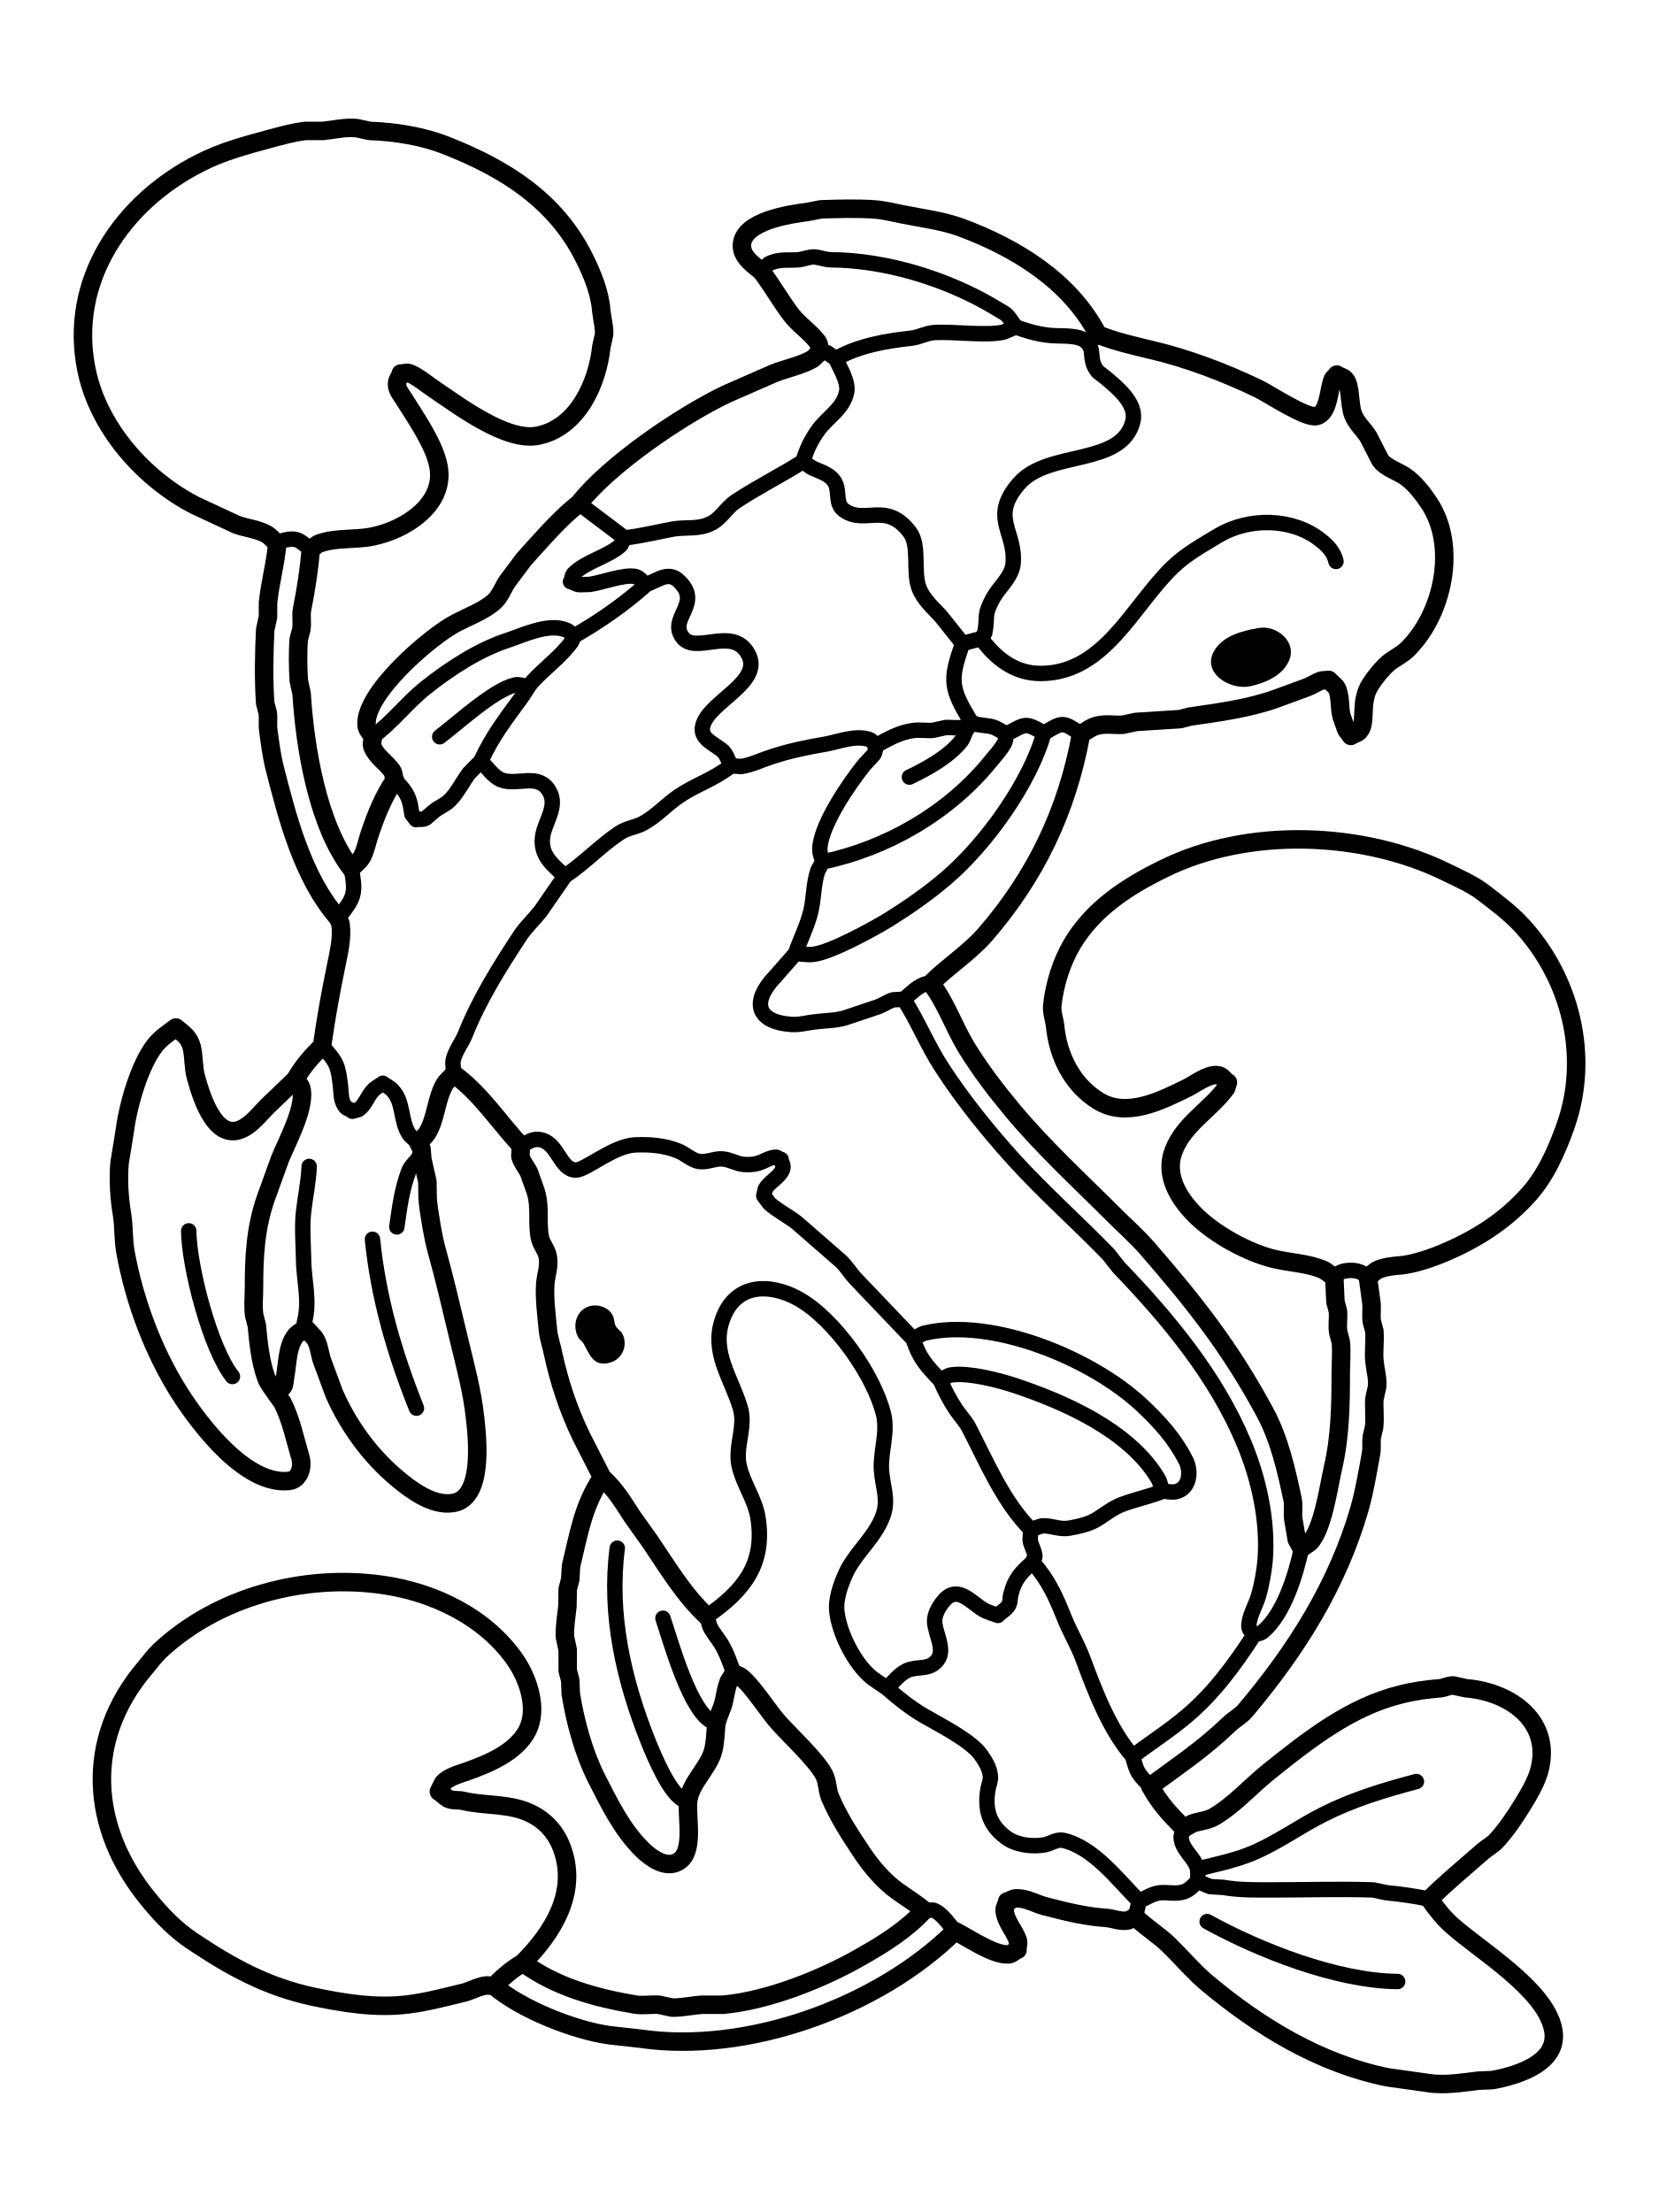
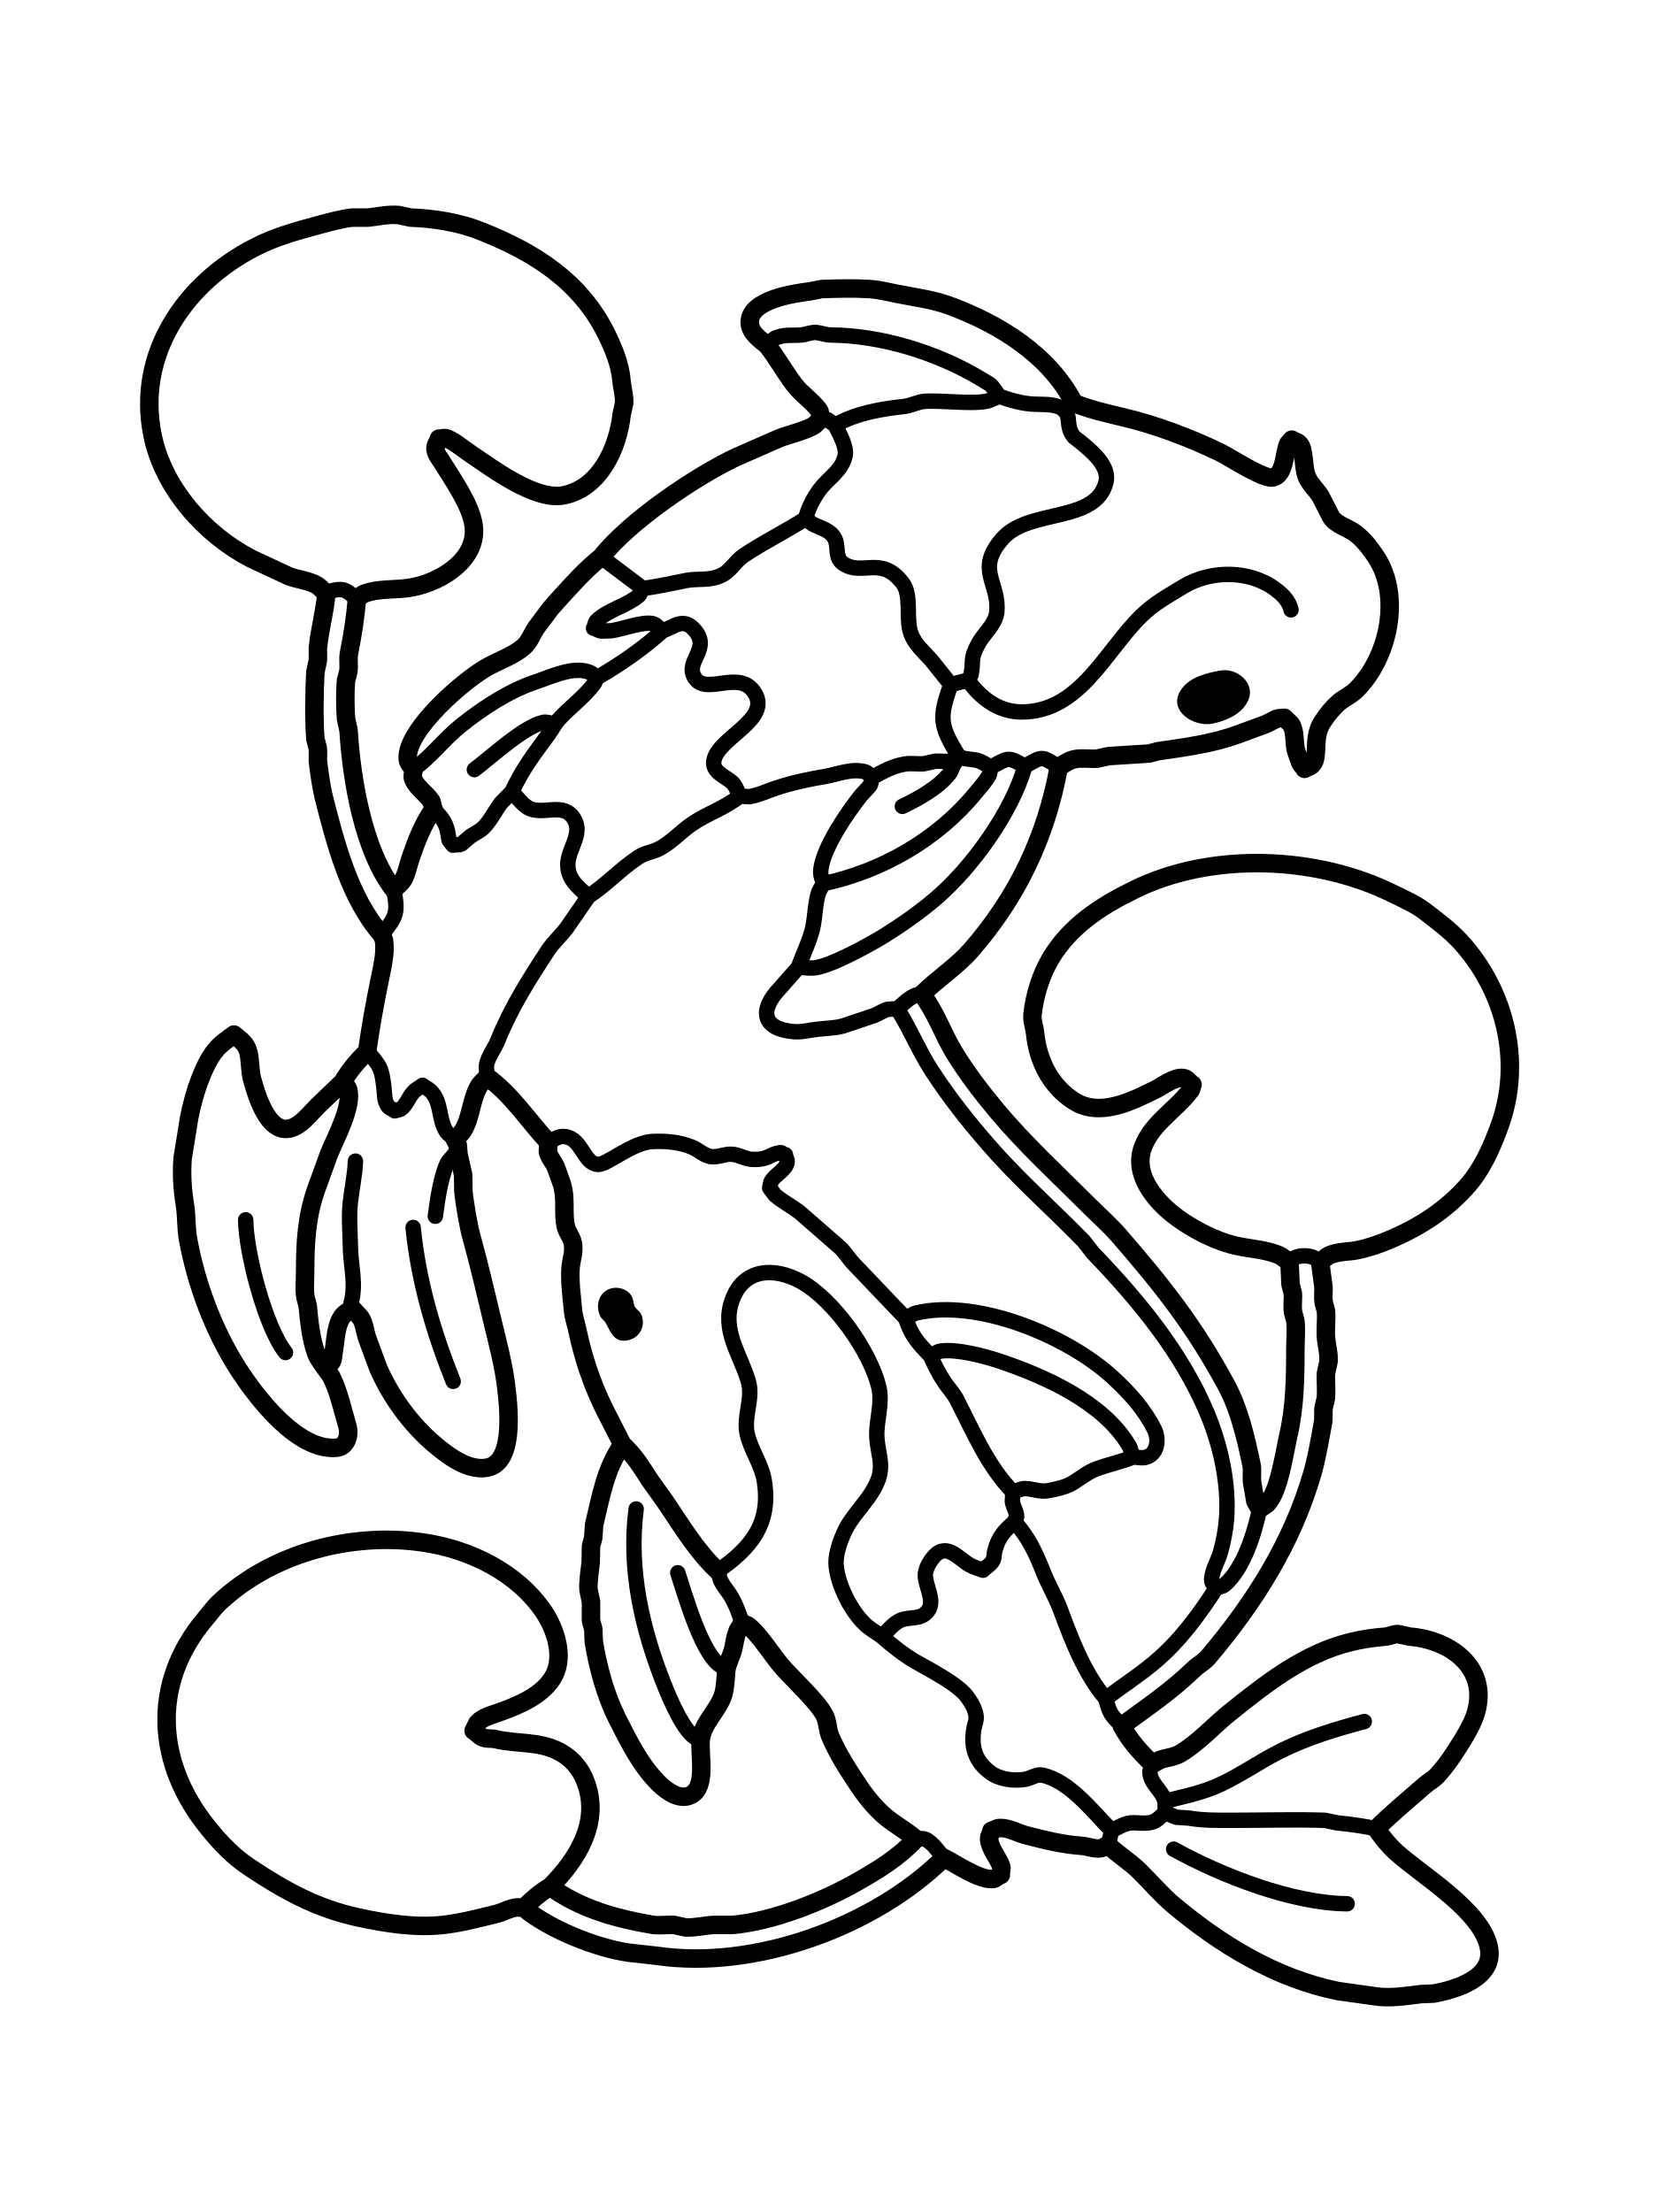
<svg xmlns="http://www.w3.org/2000/svg" version="1.1" viewBox="0 0 600 800" width="5.607in" height="7.476in" role="img" aria-label="Koi in the Pond, a picture to color">
  <rect width="600" height="800" fill="#fff" />
-   <g transform="translate(-4.376 -4.312) scale(1.013)" fill="#fff" data-bw="white" stroke="#000" stroke-width="6.602" stroke-linecap="round" stroke-linejoin="round">
-     <path fill="none" stroke-width="5.502" d="M276 101 L278.7 98.5 C282.1 96.6 285.7 97.3 289.4 97 C291.4 96.8 293.1 95.9 295.2 96 C297.2 96.2 299 97 301.1 97 C320.8 97.2 342.3 103.8 359.3 113.9 L363.3 116.3 C364.9 117.7 365.7 119.4 367 121 M367 121 C370.6 122.3 374.2 123.4 378.2 123.9 C382.3 124.5 387.2 123.6 391.2 125.5 L393 127 M367 121 L362.7 122.8 C356.7 124.3 344.6 122.5 337.7 123 C335 123.2 332.4 124.7 329.7 125 C320.4 126 310.8 127.7 302.7 132.3 M396.3 123.7 L393 127 M393 127 L393.9 129.1 C394.3 132.3 394.1 134.2 396.2 136.9 L398.9 139 C403.1 142.5 410.3 148.3 408.8 154.6 C404.9 170.8 378.8 164.9 368.3 176.7 C357.4 189 367.2 194 366 205.7 C365.4 210.4 361.1 213.8 358.9 217.7 C355.3 224.3 357.1 224.1 355.9 230.2 L354.8 232.2 L348 234 M297.3 129.7 L299.7 130.2 L302.7 132.3 M302.7 132.3 C304.1 135.5 307.3 140.5 306.6 144.2 C305.3 150.3 300.1 152.9 296.6 157.6 C293.9 161.3 292.3 164.7 291 169 M291 169 L293.9 171.1 C297 172.7 300.9 173.4 302.6 176.9 C304.1 180.1 302.4 184.3 305.9 186.6 C313.4 191.6 320.7 183.2 329.1 194.2 C332.8 199 330.2 208.2 332.4 214.1 C334 218.4 337.6 221.3 340.5 224.6 L348 234 M291 169 C283.2 174 274.8 178.1 267 183.3 C263.6 185.5 261.6 189.7 257.8 191.3 C253.6 193.3 249.2 192.4 244.8 193.1 C239 194.2 233.3 195.6 227.3 196.3 M211 184 L227.3 196.3 M227.3 196.3 C226.5 197.2 226.6 198.4 225.5 199.3 C220.7 203.2 214 204.6 209.4 208.8 C208.3 209.8 208.7 210.9 208 211.9 C209.1 212.1 209.8 212.9 211.2 213 L214.9 212.9 C219.2 212.3 227.2 209.2 231.2 210.1 C233 210.6 233.5 212.1 235 213 M103.3 198.3 L105.5 197.2 C111 195.8 111.5 197.8 115.3 200.3 M235 213 L240.3 210.6 C242.8 209.7 244.8 209.8 246.8 211.8 C255 219.7 243.3 224.7 247.7 231.4 C252.3 238.5 265.7 227.4 271.4 237.7 C277 247.7 257.7 254.6 255.3 263.1 C253.8 268.2 259.7 269.8 262.5 272.5 C264 274.1 264.3 275.9 265.3 277.7 M235 213 C227.3 219.9 218.3 226.2 209.3 231.3 M209.3 231.3 C208.3 230.7 207.7 229.7 206.5 229.2 C200.2 226.6 191.4 230.9 185.4 232.9 C175.1 236.3 164.7 243.1 156.3 249.8 C149.5 255.2 144.4 262.2 137.3 267.3 M209.3 231.3 L208.3 233.5 C204.5 238.7 198.8 242.8 194.4 247.6 C192.8 249.4 191.8 251.5 190.4 253.4 C184.7 261.2 180.1 267.1 176 276 M348 234 C343.2 247.3 343.8 250.1 351 262 M351 262 L353 262.9 C359.7 263.9 357.7 263 363.7 266.3 M351 262 C349.9 262.4 349.5 263.6 348.1 263.9 C346.1 264.3 344 263.9 342 264 L337.4 265 C335 265.2 332.5 264.7 330.1 265.1 C325.3 265.8 321.4 268.1 317.3 270.3 M363.7 266.3 C370.6 262.8 370 261.9 377 266 M363.7 266.3 C363.3 267.4 363.5 268.5 362.9 269.6 C361.5 272.1 359.6 274.1 357.8 276.3 C343 294.5 320.9 307.2 298 312 M377 266 C384 261.9 383.5 261.9 390.3 266.3 M377 266 C372 283.9 356.2 305.8 342.1 317.8 C335.8 323.2 328.9 328 321.9 332.4 C316.2 335.9 300.8 344.4 294.5 345 C292.4 345.2 290.4 344.8 288.3 344.7 M317.3 270.3 C316.2 269.9 315.8 268.6 314.5 268.2 C309.6 266.7 303.9 269 299.2 269.9 C292.7 271 286.3 272.3 279.9 274.4 C276.4 275.5 272.6 277.4 269 277.9 L265.3 277.7 M317.3 270.3 C316.7 271.4 317 272.6 316.2 273.7 L312.8 277.4 C307.3 284.3 298.3 297.5 297.1 306.1 C296.7 309.2 297.7 309.8 298 312 M176 276 C178 278 180.6 281.7 183.3 282.7 C189.1 284.9 196.5 280 200.4 286.7 C203.7 292.2 198.6 297.8 198 303.3 C197.3 309.7 201.6 313.1 206 317 M176 276 L171.7 280.4 C169.4 283.5 167.6 287.3 164.9 290 C163.2 291.7 160.8 292.5 159.1 294 L156.3 296.4 C155.1 297.1 154 296.5 152.9 296.9 L151.4 295 L150.8 291.5 C149.9 287.4 148 285.6 145.3 282.7 M265.3 277.7 C258.7 282.8 252.6 284.4 246.4 288.7 C241.9 291.8 238 296.3 233.1 298.6 C230.6 299.7 228 300 225.6 301.6 C218.6 306.2 213 312.4 206 317 M298 312 L296.3 315.1 C294.8 319.6 294.9 324.5 293.9 329.2 C292.7 334.5 290.1 339.5 288.3 344.7 M129.7 314.3 C131.5 323.4 130.8 324.9 125 332 M206 317 L197.3 329.6 C195.1 332.4 192.3 335 190.3 337.9 C182.8 349.3 175.6 360.7 170.5 373.4 C169.3 376.5 166.8 379.5 166.1 382.8 C165.8 384.5 166.4 386 166.3 387.7 M288.3 344.7 L281.1 352.9 C272.7 361.6 274.1 369.1 286.8 370 C289.9 370.2 292.3 369.4 295.2 369.1 C298.8 368.6 302.4 368.7 305.9 367.7 L318.1 363.6 C319.8 362.9 321.5 361.7 323.3 361.2 L327 361 M336.7 355.3 L334.5 355.6 C331.5 356.7 329.4 359.1 327 361 M327 361 C332 368.8 335.5 377.6 340.6 385.4 C348.2 397.1 357.1 408.1 366.4 418.4 C377.1 430.1 389 440.7 400 452 L403.7 456.7 C421.4 475.1 438.5 495.7 448.4 519.4 C453.8 532.3 457.1 547.3 456 561.3 C455.7 565 454.7 570.5 453.6 574.1 C452.7 577.3 450 581.7 450.2 585.1 C450.3 586.5 451.7 586.9 452 588 M119.3 377.7 C124.5 383.4 125 384.4 125.9 392.2 C126.2 394.7 125.9 396.8 127.4 399.1 C128.2 400.3 129.4 400.2 130.1 401 L132.3 400.4 C134.5 399 135.5 395.8 137.2 393.9 C138.3 392.5 139.7 392 141 391 C142.2 392 143.6 392.4 144.7 393.8 C148.4 398 147.3 404.3 150.2 408.9 C151.1 410.4 152.6 411.1 153.7 412.3 M190.3 413.3 C192.7 412.3 194.1 410.7 196.9 411.1 C203.6 412 204.1 421.9 209.9 422 C213.5 422 223.3 413.3 231.2 413 C236.4 412.8 241.6 413.2 246.5 415.2 C249 416.2 251 418.3 253.7 418.9 C256.6 419.4 259.2 417.9 262 418 C264.8 418.1 267.2 419.8 269.9 420 C276.6 420.4 277.1 417.8 281.2 417.4 C281.9 417.3 282.5 418.2 283.2 418.2 C283.1 419.2 284.2 420.1 283.8 421.5 C282.8 424.6 278.9 426.1 277.5 428.9 L277 431.2 L279.1 434 C282.1 436.6 285.7 438.4 288.8 440.8 L304.4 454.4 C306.5 456.3 307.9 458.8 309.8 460.8 L330.3 482.3 M480.7 460.3 L482.5 458.7 C484.5 457.5 488.8 457.5 490.7 458.8 L492.7 460.3 M330.3 482.3 C331.8 481.7 332.9 480.6 334.5 480.2 C358.5 474.5 393.8 489.2 411.5 505.5 C418.2 511.7 423.9 518 427.9 526.1 C429.6 529.8 429 535.7 424.2 536.8 C422.5 537.2 421 536.6 419.3 536.7 M330.3 482.3 C332.6 489.2 335 491.8 340 497 M340 497 C341.5 496.4 342.5 495.3 344.2 495.1 C350.3 494.3 360.4 496.9 366.3 498.8 C384.4 504.8 407.6 515 417.8 532.2 C418.7 533.7 418.7 535.2 419.3 536.7 M340 497 C341.6 500.6 343.3 504 345.5 507.3 C347 509.6 349.1 511.7 350.3 514.1 C356.7 526.5 362.5 540.4 372.3 550.3 M419.3 536.7 C414.7 538.6 409.9 539.5 405.1 541.3 C401.8 542.5 399.1 544.7 396.1 546.6 C393.3 548.4 389.5 549.2 386.3 549.8 C382.9 550.5 380.1 549 376.9 549 C375.2 549.1 373.9 550 372.3 550.3 M372.3 550.3 L372.1 554.1 C372.4 556.1 373.7 557.9 373.8 559.9 C373.8 560.6 373 561.2 373 562 M469 557 C467 566.3 462.8 580.3 455.3 586.7 C454.1 587.7 453 587.4 452 588 M373 562 C378.8 568.6 381.3 574.4 384.5 582.4 C386.4 587 389 591.4 390.8 596.1 C395.3 608.2 400.3 621.5 408.7 631.3 M373 562 C369 565.5 366.6 568 365.3 573.2 C364.8 574.7 365.2 576.3 364.2 577.7 C363.2 579.1 361.7 579.8 360.6 581 C358.8 580.3 357 579.9 355.3 578.9 C350.5 576 345.8 569.5 340.6 576.6 C339.3 578.3 338 580.8 338 583 C338 587.1 341.9 593 339.1 596.8 C336.2 600.7 332.2 599 328.3 600.6 C325.4 601.9 323.2 604.8 321 607 M256.7 581.3 C269.9 572.2 277.6 562.6 274.9 545.9 C273.8 539.4 269.6 533.9 268.2 527.5 C266.7 520.6 270.7 513.6 268.6 506.8 C265.4 496.2 258.2 487 262.2 475.5 C266.6 462.5 278.9 462.2 289.3 467.9 C302.1 475 316.4 495.2 319.8 509.3 C321.3 515.8 318.7 522.4 319 528.8 C319.3 534.6 321.6 539.2 319.7 545 C317.1 552.6 310.6 557.8 306.9 564.7 C305 568.5 303 573.8 303 578.1 C303.2 585.8 308.7 596.9 314.3 602.1 C316.2 604 318.9 605.4 321 607 M256.7 581.3 L257.7 584.8 C258.7 587 260.3 588.8 261.6 590.8 C263.7 594.2 265 598 266.3 601.7 M452 588 C445.2 598.5 437.6 608.9 427.9 617 C421.8 622.2 415 626.5 408.7 631.3 M321 607 C325.2 610.7 329.5 614.1 334.3 616.9 C339.7 620 351.3 625.9 354.6 630.9 C356.1 633 357.6 635.5 357.9 638.2 C358.1 639.9 357.4 641.2 357.1 642.8 C355.8 650 357.3 655.7 363.5 660.3 C367.1 663 372.9 663.7 377.3 662.9 C379.4 662.5 381.7 660.8 383.9 661.3 C394.7 663.7 403.5 675.5 411 683 M408.7 631.3 C410.3 637.3 410.6 637.5 415 642 M427 657 C426.9 658.1 426 658.9 426 660.2 C426.2 664.6 430.6 667.2 431.8 671.2 C432.2 672.8 431.8 674.4 432 676 M432 676 L436.3 677.8 L441.1 678.1 C446.9 679.1 452.5 679 458.3 679 C470.4 679 482.6 678.6 494.6 679 L499.3 680 C504.5 680.5 509.5 681.2 514.7 682.3 M432 676 C430.3 677.3 429.3 678.8 427.2 679.6 C424.5 680.6 421.4 679.8 418.6 680 C415.7 680.3 413.5 681.9 411 683 M411 683 L409.7 688.7 M334.3 686.3 C335.5 686.7 336.7 685.8 338 686.4 C340.9 687.7 343.2 691.4 345.3 693.7" />
-     <path fill="none" stroke-width="5.502" d="M355.9 233.9 C361 240.3 367.5 244.7 375.8 244.7 C398.6 244.7 408.6 220.7 422.7 207 C427.7 202.1 433.3 199.1 439.2 195.5 C450.2 188.9 465.8 189.1 475.8 197.1 C478.4 199.1 480.6 201.5 481.3 204.7 M192 249.3 C190.8 249 189.5 248.5 188.2 248.8 C180.5 250.6 167.8 262.4 161.3 267.3 M349.6 264.6 C348.6 265.9 348.4 267.6 347.5 268.8 C343.1 274.4 335.3 278.7 329 281.7 M154.4 415.6 C153.9 418.9 151.4 419.4 150.2 422.5 C147.8 428.9 146.9 435.7 146 442.3 M113 476.3 C115.1 468.6 112.7 461.3 112.7 453.5 C112.6 448.1 112.1 442.3 112.7 436.9 C113.3 431.5 114.5 426.1 114.7 420.7 M259.2 619.1 C251 616.7 243.7 590 241 582 M248.9 647.1 C243.7 645.5 237.8 631.1 235.7 625.9 C227 604.1 221.6 580.6 224.7 557 M432.4 671.4 C438.6 669.8 444.7 668.6 450.7 666.2 C459.9 662.5 468.1 656.4 476.9 652 C487.4 646.7 498.7 643.3 510 640.3 M71.7 443.7 C71.8 456.5 79.4 485.8 87.3 495.7 M137.3 446.7 C139.4 467.7 145.2 487.5 153 507 M435.3 690.3 C454.1 700.7 481.7 711.5 503.3 711.7" />
+   <g transform="translate(22.679 31.626) scale(0.923)" fill="#fff" data-bw="white" stroke="#000" stroke-width="7.246" stroke-linecap="round" stroke-linejoin="round">
+     <path fill="none" stroke-width="6.038" d="M276 101 L278.7 98.5 C282.1 96.6 285.7 97.3 289.4 97 C291.4 96.8 293.1 95.9 295.2 96 C297.2 96.2 299 97 301.1 97 C320.8 97.2 342.3 103.8 359.3 113.9 L363.3 116.3 C364.9 117.7 365.7 119.4 367 121 M367 121 C370.6 122.3 374.2 123.4 378.2 123.9 C382.3 124.5 387.2 123.6 391.2 125.5 L393 127 M367 121 L362.7 122.8 C356.7 124.3 344.6 122.5 337.7 123 C335 123.2 332.4 124.7 329.7 125 C320.4 126 310.8 127.7 302.7 132.3 M396.3 123.7 L393 127 M393 127 L393.9 129.1 C394.3 132.3 394.1 134.2 396.2 136.9 L398.9 139 C403.1 142.5 410.3 148.3 408.8 154.6 C404.9 170.8 378.8 164.9 368.3 176.7 C357.4 189 367.2 194 366 205.7 C365.4 210.4 361.1 213.8 358.9 217.7 C355.3 224.3 357.1 224.1 355.9 230.2 L354.8 232.2 L348 234 M297.3 129.7 L299.7 130.2 L302.7 132.3 M302.7 132.3 C304.1 135.5 307.3 140.5 306.6 144.2 C305.3 150.3 300.1 152.9 296.6 157.6 C293.9 161.3 292.3 164.7 291 169 M291 169 L293.9 171.1 C297 172.7 300.9 173.4 302.6 176.9 C304.1 180.1 302.4 184.3 305.9 186.6 C313.4 191.6 320.7 183.2 329.1 194.2 C332.8 199 330.2 208.2 332.4 214.1 C334 218.4 337.6 221.3 340.5 224.6 L348 234 M291 169 C283.2 174 274.8 178.1 267 183.3 C263.6 185.5 261.6 189.7 257.8 191.3 C253.6 193.3 249.2 192.4 244.8 193.1 C239 194.2 233.3 195.6 227.3 196.3 M211 184 L227.3 196.3 M227.3 196.3 C226.5 197.2 226.6 198.4 225.5 199.3 C220.7 203.2 214 204.6 209.4 208.8 C208.3 209.8 208.7 210.9 208 211.9 C209.1 212.1 209.8 212.9 211.2 213 L214.9 212.9 C219.2 212.3 227.2 209.2 231.2 210.1 C233 210.6 233.5 212.1 235 213 M103.3 198.3 L105.5 197.2 C111 195.8 111.5 197.8 115.3 200.3 M235 213 L240.3 210.6 C242.8 209.7 244.8 209.8 246.8 211.8 C255 219.7 243.3 224.7 247.7 231.4 C252.3 238.5 265.7 227.4 271.4 237.7 C277 247.7 257.7 254.6 255.3 263.1 C253.8 268.2 259.7 269.8 262.5 272.5 C264 274.1 264.3 275.9 265.3 277.7 M235 213 C227.3 219.9 218.3 226.2 209.3 231.3 M209.3 231.3 C208.3 230.7 207.7 229.7 206.5 229.2 C200.2 226.6 191.4 230.9 185.4 232.9 C175.1 236.3 164.7 243.1 156.3 249.8 C149.5 255.2 144.4 262.2 137.3 267.3 M209.3 231.3 L208.3 233.5 C204.5 238.7 198.8 242.8 194.4 247.6 C192.8 249.4 191.8 251.5 190.4 253.4 C184.7 261.2 180.1 267.1 176 276 M348 234 C343.2 247.3 343.8 250.1 351 262 M351 262 L353 262.9 C359.7 263.9 357.7 263 363.7 266.3 M351 262 C349.9 262.4 349.5 263.6 348.1 263.9 C346.1 264.3 344 263.9 342 264 L337.4 265 C335 265.2 332.5 264.7 330.1 265.1 C325.3 265.8 321.4 268.1 317.3 270.3 M363.7 266.3 C370.6 262.8 370 261.9 377 266 M363.7 266.3 C363.3 267.4 363.5 268.5 362.9 269.6 C361.5 272.1 359.6 274.1 357.8 276.3 C343 294.5 320.9 307.2 298 312 M377 266 C384 261.9 383.5 261.9 390.3 266.3 M377 266 C372 283.9 356.2 305.8 342.1 317.8 C335.8 323.2 328.9 328 321.9 332.4 C316.2 335.9 300.8 344.4 294.5 345 C292.4 345.2 290.4 344.8 288.3 344.7 M317.3 270.3 C316.2 269.9 315.8 268.6 314.5 268.2 C309.6 266.7 303.9 269 299.2 269.9 C292.7 271 286.3 272.3 279.9 274.4 C276.4 275.5 272.6 277.4 269 277.9 L265.3 277.7 M317.3 270.3 C316.7 271.4 317 272.6 316.2 273.7 L312.8 277.4 C307.3 284.3 298.3 297.5 297.1 306.1 C296.7 309.2 297.7 309.8 298 312 M176 276 C178 278 180.6 281.7 183.3 282.7 C189.1 284.9 196.5 280 200.4 286.7 C203.7 292.2 198.6 297.8 198 303.3 C197.3 309.7 201.6 313.1 206 317 M176 276 L171.7 280.4 C169.4 283.5 167.6 287.3 164.9 290 C163.2 291.7 160.8 292.5 159.1 294 L156.3 296.4 C155.1 297.1 154 296.5 152.9 296.9 L151.4 295 L150.8 291.5 C149.9 287.4 148 285.6 145.3 282.7 M265.3 277.7 C258.7 282.8 252.6 284.4 246.4 288.7 C241.9 291.8 238 296.3 233.1 298.6 C230.6 299.7 228 300 225.6 301.6 C218.6 306.2 213 312.4 206 317 M298 312 L296.3 315.1 C294.8 319.6 294.9 324.5 293.9 329.2 C292.7 334.5 290.1 339.5 288.3 344.7 M129.7 314.3 C131.5 323.4 130.8 324.9 125 332 M206 317 L197.3 329.6 C195.1 332.4 192.3 335 190.3 337.9 C182.8 349.3 175.6 360.7 170.5 373.4 C169.3 376.5 166.8 379.5 166.1 382.8 C165.8 384.5 166.4 386 166.3 387.7 M288.3 344.7 L281.1 352.9 C272.7 361.6 274.1 369.1 286.8 370 C289.9 370.2 292.3 369.4 295.2 369.1 C298.8 368.6 302.4 368.7 305.9 367.7 L318.1 363.6 C319.8 362.9 321.5 361.7 323.3 361.2 L327 361 M336.7 355.3 L334.5 355.6 C331.5 356.7 329.4 359.1 327 361 M327 361 C332 368.8 335.5 377.6 340.6 385.4 C348.2 397.1 357.1 408.1 366.4 418.4 C377.1 430.1 389 440.7 400 452 L403.7 456.7 C421.4 475.1 438.5 495.7 448.4 519.4 C453.8 532.3 457.1 547.3 456 561.3 C455.7 565 454.7 570.5 453.6 574.1 C452.7 577.3 450 581.7 450.2 585.1 C450.3 586.5 451.7 586.9 452 588 M119.3 377.7 C124.5 383.4 125 384.4 125.9 392.2 C126.2 394.7 125.9 396.8 127.4 399.1 C128.2 400.3 129.4 400.2 130.1 401 L132.3 400.4 C134.5 399 135.5 395.8 137.2 393.9 C138.3 392.5 139.7 392 141 391 C142.2 392 143.6 392.4 144.7 393.8 C148.4 398 147.3 404.3 150.2 408.9 C151.1 410.4 152.6 411.1 153.7 412.3 M190.3 413.3 C192.7 412.3 194.1 410.7 196.9 411.1 C203.6 412 204.1 421.9 209.9 422 C213.5 422 223.3 413.3 231.2 413 C236.4 412.8 241.6 413.2 246.5 415.2 C249 416.2 251 418.3 253.7 418.9 C256.6 419.4 259.2 417.9 262 418 C264.8 418.1 267.2 419.8 269.9 420 C276.6 420.4 277.1 417.8 281.2 417.4 C281.9 417.3 282.5 418.2 283.2 418.2 C283.1 419.2 284.2 420.1 283.8 421.5 C282.8 424.6 278.9 426.1 277.5 428.9 L277 431.2 L279.1 434 C282.1 436.6 285.7 438.4 288.8 440.8 L304.4 454.4 C306.5 456.3 307.9 458.8 309.8 460.8 L330.3 482.3 M480.7 460.3 L482.5 458.7 C484.5 457.5 488.8 457.5 490.7 458.8 L492.7 460.3 M330.3 482.3 C331.8 481.7 332.9 480.6 334.5 480.2 C358.5 474.5 393.8 489.2 411.5 505.5 C418.2 511.7 423.9 518 427.9 526.1 C429.6 529.8 429 535.7 424.2 536.8 C422.5 537.2 421 536.6 419.3 536.7 M330.3 482.3 C332.6 489.2 335 491.8 340 497 M340 497 C341.5 496.4 342.5 495.3 344.2 495.1 C350.3 494.3 360.4 496.9 366.3 498.8 C384.4 504.8 407.6 515 417.8 532.2 C418.7 533.7 418.7 535.2 419.3 536.7 M340 497 C341.6 500.6 343.3 504 345.5 507.3 C347 509.6 349.1 511.7 350.3 514.1 C356.7 526.5 362.5 540.4 372.3 550.3 M419.3 536.7 C414.7 538.6 409.9 539.5 405.1 541.3 C401.8 542.5 399.1 544.7 396.1 546.6 C393.3 548.4 389.5 549.2 386.3 549.8 C382.9 550.5 380.1 549 376.9 549 C375.2 549.1 373.9 550 372.3 550.3 M372.3 550.3 L372.1 554.1 C372.4 556.1 373.7 557.9 373.8 559.9 C373.8 560.6 373 561.2 373 562 M469 557 C467 566.3 462.8 580.3 455.3 586.7 C454.1 587.7 453 587.4 452 588 M373 562 C378.8 568.6 381.3 574.4 384.5 582.4 C386.4 587 389 591.4 390.8 596.1 C395.3 608.2 400.3 621.5 408.7 631.3 M373 562 C369 565.5 366.6 568 365.3 573.2 C364.8 574.7 365.2 576.3 364.2 577.7 C363.2 579.1 361.7 579.8 360.6 581 C358.8 580.3 357 579.9 355.3 578.9 C350.5 576 345.8 569.5 340.6 576.6 C339.3 578.3 338 580.8 338 583 C338 587.1 341.9 593 339.1 596.8 C336.2 600.7 332.2 599 328.3 600.6 C325.4 601.9 323.2 604.8 321 607 M256.7 581.3 C269.9 572.2 277.6 562.6 274.9 545.9 C273.8 539.4 269.6 533.9 268.2 527.5 C266.7 520.6 270.7 513.6 268.6 506.8 C265.4 496.2 258.2 487 262.2 475.5 C266.6 462.5 278.9 462.2 289.3 467.9 C302.1 475 316.4 495.2 319.8 509.3 C321.3 515.8 318.7 522.4 319 528.8 C319.3 534.6 321.6 539.2 319.7 545 C317.1 552.6 310.6 557.8 306.9 564.7 C305 568.5 303 573.8 303 578.1 C303.2 585.8 308.7 596.9 314.3 602.1 C316.2 604 318.9 605.4 321 607 M256.7 581.3 L257.7 584.8 C258.7 587 260.3 588.8 261.6 590.8 C263.7 594.2 265 598 266.3 601.7 M452 588 C445.2 598.5 437.6 608.9 427.9 617 C421.8 622.2 415 626.5 408.7 631.3 M321 607 C325.2 610.7 329.5 614.1 334.3 616.9 C339.7 620 351.3 625.9 354.6 630.9 C356.1 633 357.6 635.5 357.9 638.2 C358.1 639.9 357.4 641.2 357.1 642.8 C355.8 650 357.3 655.7 363.5 660.3 C367.1 663 372.9 663.7 377.3 662.9 C379.4 662.5 381.7 660.8 383.9 661.3 C394.7 663.7 403.5 675.5 411 683 M408.7 631.3 C410.3 637.3 410.6 637.5 415 642 M427 657 C426.9 658.1 426 658.9 426 660.2 C426.2 664.6 430.6 667.2 431.8 671.2 C432.2 672.8 431.8 674.4 432 676 M432 676 L436.3 677.8 L441.1 678.1 C446.9 679.1 452.5 679 458.3 679 C470.4 679 482.6 678.6 494.6 679 L499.3 680 C504.5 680.5 509.5 681.2 514.7 682.3 M432 676 C430.3 677.3 429.3 678.8 427.2 679.6 C424.5 680.6 421.4 679.8 418.6 680 C415.7 680.3 413.5 681.9 411 683 M411 683 L409.7 688.7 M334.3 686.3 C335.5 686.7 336.7 685.8 338 686.4 C340.9 687.7 343.2 691.4 345.3 693.7" />
+     <path fill="none" stroke-width="6.038" d="M355.9 233.9 C361 240.3 367.5 244.7 375.8 244.7 C398.6 244.7 408.6 220.7 422.7 207 C427.7 202.1 433.3 199.1 439.2 195.5 C450.2 188.9 465.8 189.1 475.8 197.1 C478.4 199.1 480.6 201.5 481.3 204.7 M192 249.3 C190.8 249 189.5 248.5 188.2 248.8 C180.5 250.6 167.8 262.4 161.3 267.3 M349.6 264.6 C348.6 265.9 348.4 267.6 347.5 268.8 C343.1 274.4 335.3 278.7 329 281.7 M154.4 415.6 C153.9 418.9 151.4 419.4 150.2 422.5 C147.8 428.9 146.9 435.7 146 442.3 M113 476.3 C115.1 468.6 112.7 461.3 112.7 453.5 C112.6 448.1 112.1 442.3 112.7 436.9 C113.3 431.5 114.5 426.1 114.7 420.7 M259.2 619.1 C251 616.7 243.7 590 241 582 M248.9 647.1 C243.7 645.5 237.8 631.1 235.7 625.9 C227 604.1 221.6 580.6 224.7 557 M432.4 671.4 C438.6 669.8 444.7 668.6 450.7 666.2 C459.9 662.5 468.1 656.4 476.9 652 C487.4 646.7 498.7 643.3 510 640.3 M71.7 443.7 C71.8 456.5 79.4 485.8 87.3 495.7 M137.3 446.7 C139.4 467.7 145.2 487.5 153 507 M435.3 690.3 C454.1 700.7 481.7 711.5 503.3 711.7" />
    <path fill="none" d="M276 101 C279.9 106 282.9 111.5 286.7 116.5 C289.4 120.1 293.5 122.7 296.2 126.3 C297 127.4 296.7 128.6 297.3 129.7 M276 101 C273.3 98.8 269.2 96.1 269.2 92 C269.2 83.1 286.6 80.7 292.8 79.9 L297.4 79 C303.6 78.8 310 78.6 316.1 79 C319.6 79.2 323.2 80.1 326.6 80.8 C333.5 82.2 340.5 83 347.2 85.4 C367 92.7 386.4 104.6 396.3 123.7 M396.3 123.7 C402.5 126.2 408.8 127.6 415.4 129.2 C428.3 132.2 441.6 137.3 453.5 143 C457.6 145 470.6 153.7 474.3 152.8 C478.9 151.7 478.6 143.1 480.2 139.6 L481.6 138 C482.4 138.7 483.7 138.7 484.6 139.7 C486.6 141.8 486 148.6 487.4 152.3 C488.7 155.5 491 157.3 492.8 160.1 L497 168.3 C498.8 171.3 503.8 172.6 506.5 174.7 C509.7 177.1 512.3 180.5 514.5 183.8 C524.8 199.1 519.6 223.5 506.8 236.1 C504.9 238 502.2 239.2 500.1 240.9 C497.6 243.1 495.6 245.6 493.8 248.3 C489.4 254.7 492.5 262.2 489.6 265.3 C488.7 266.3 487.4 266.3 486.6 267 C486.1 266 485.3 265.6 484.8 264.3 L483.3 260 C482.4 256.8 483.1 252.4 481.3 249.5 L478.7 247 L476.3 247.2 C474.5 247.7 472.9 248.9 471.1 249.6 L460.2 253.6 C450.3 257.2 439.4 258.6 429.1 260.1 L425.7 261 L409.9 262 L405.3 263 C402.4 263.2 399.4 262.6 396.6 263.2 C394 263.7 392.5 265.1 390.3 266.3 M297.3 129.7 L294.7 132.2 C291.6 134.4 284.4 136 280.7 137.5 L263.8 144.9 C247.6 152.6 222 170 211 184 M211 184 C204.8 188.9 199.9 194.5 194.6 200.3 L191.3 204 L185.6 211.6 C183.9 214 182.9 217.3 180.5 219.3 C176.7 222.5 171.7 224.3 167.3 226.6 C158.1 231.3 134.1 251.9 135.2 263.3 C135.4 265 136.8 265.9 137.3 267.3 M103.3 198.3 C102 197.3 101.1 196 99.7 195.1 C96.3 193.1 92.2 192.9 88.6 191.5 L74 184.7 C55.7 175.3 39.4 157 35.2 136.3 C28.7 104.6 47.9 76.5 75.6 62.5 C83.5 58.4 92.2 56.1 100.7 53.8 C104.8 52.7 109.1 51.5 113.4 51 L119.6 51 C123.7 50.6 127.4 49.6 131.7 50 L136.3 51 C145.4 51.3 155.5 52.9 164.1 56.4 C184.8 64.6 202.8 75.9 213 96.5 C215.9 102.4 218.5 108.7 219 115.3 C219.3 118.2 220.1 120.7 220 123.6 L219 128.2 C217.6 141.1 210.6 156.9 196.4 159.8 C185.3 162.1 168.5 149.4 159.6 143.4 C156.7 141.5 153.8 138.9 150.7 137.6 C149.3 137 148.5 137.8 147.4 137.6 C147.1 139.2 145.8 139.9 146.1 142 C146.4 144 147.8 145.4 148.8 147.1 C152.9 153.7 159.5 163.1 160.9 170.9 C163.3 184.4 148.9 193.5 137.3 195.8 C131.1 197.1 124.3 196.1 118.3 198.3 C117.1 198.7 116.4 199.8 115.3 200.3 M103.3 198.3 C102.7 205.5 100.7 212.4 100 219.6 L100 224.5 L99 229.1 C98.6 237.6 98.4 246.8 99 255.3 L99.9 258.7 C100.2 260.8 99.8 262.9 100.1 264.9 C100.6 268.8 101.3 274 102.2 277.7 C106.8 295.9 112.4 317.7 125 332 M115.3 200.3 C114.7 207.4 113.6 214.6 112.2 221.6 C111.7 224 112.3 226.5 111.9 229 L111 232.4 C110.6 237.1 110.7 242.5 111 247.3 L112 251.9 C113.2 271.2 117.7 298.7 129.7 314.3 M390.3 266.3 C385.3 293.7 374.1 317.2 355.8 338.2 C350.1 344.6 342.7 349.3 336.7 355.3 M137.3 267.3 C137.6 268.5 136.8 269.6 137.3 270.9 C138.7 274.4 142.1 276.4 144.2 279.3 C145 280.4 144.7 281.6 145.3 282.7 M145.3 282.7 C141.1 288.8 138.6 295.2 136.2 302.3 C135.4 304.7 134.9 307.5 133.7 309.9 C132.9 311.6 131 312.9 129.7 314.3 M125 332 L125.9 334.1 C126.6 339.5 125.2 344.5 124.2 349.7 C122.3 358.9 120.6 368.4 119.3 377.7 M336.7 355.3 C342.1 362.4 344.6 370.2 349.1 377.8 C354 385.9 359.9 393.6 365.9 400.8 C377 414.1 390 426 402.3 438.3 C406.1 442.1 410.2 445.7 413.8 449.8 C430.9 469.5 443.5 485.4 456 508.6 C461.1 518.1 463.6 529.2 465.8 539.6 C466.3 542 465.7 544.5 466.1 546.9 L467.3 553.9 L469 557 M119.3 377.7 C115.5 381.5 112.4 385 109.7 389.7 M166.3 387.7 C175.8 394.5 182.4 404.8 190.3 413.3 M166.3 387.7 C165.3 389 164 389.9 163.1 391.3 C160 396.6 160.1 403.3 156.9 408.7 C156 410.1 154.7 411.1 153.7 412.3 M109.7 389.7 C110.1 390.8 111.4 391.2 111.8 392.5 C113.8 399.1 106.8 411.8 104.3 418 L99.2 432.1 C95.5 442.8 95 452.9 95 464.1 C95 467.3 94.6 470.9 95.1 474 L96 477.4 C96.6 483.6 97.2 490.1 99.3 496 C100.2 498.4 101.7 500 103 502 M109.7 389.7 L99.8 399.2 C97.5 401.5 95.3 404.3 92.6 406.2 C81.7 413.9 76.3 396.2 74.3 388.9 C73.3 385.4 73.6 381.7 72.8 378.2 C71.8 374.4 69.9 373.5 67.1 371.1 C64.5 373.1 62 374.6 59.8 377.3 C54.2 384.2 50 399 48.9 407.8 L47 419.5 C46.5 425.6 46.9 432 47.9 437.9 C48.6 442.3 48.3 446.8 49.1 451.2 C52.3 468.8 59 486.8 68.6 501.9 C76 513.4 92.1 534.5 107.4 533 C111.3 532.6 112.5 528 111.6 524.7 C109.7 518.3 108.2 510.9 105.1 504.9 L103 502 M153.7 412.3 L154.8 414.4 L155.1 418.1 L156.9 426.1 L157 432.3 C157.4 436.9 159 446.4 160.3 450.9 C163.2 461.4 165.7 472.1 168.2 482.6 C170.4 491.8 172.9 500.9 173.9 510.2 C174.8 518 177.1 539.5 165.8 540.9 C158.6 541.9 151 536.2 145.9 531.9 C136.4 523.9 128.6 513.2 123.6 501.7 L119.2 489.8 C118.4 487.3 118.2 484.3 116.7 482 L113.4 478.4 C112.3 479.4 111 479.9 109.9 481.1 C106.8 484.9 107 491.3 106.1 495.8 C105.9 497 106 498.2 105.4 499.3 L103 502 M190.3 413.3 L190.1 417 C190.5 419.1 192.5 421.2 193.3 423.2 L195.6 429.7 C197.4 435.5 195.9 441.3 197.2 446.6 C197.8 448.8 199.5 450.6 199.9 453 C200.5 456.4 199.3 459.2 199 462.5 C198.6 467.7 199.5 474.3 200 479.6 C200.3 482.2 201.3 485 201.8 487.6 C204 497.8 207.3 507.7 211.9 517.2 L219.3 531.7 M480.7 460.3 C479.3 459.5 478.2 458.3 476.7 457.6 C471.5 455.3 465.1 455.1 459.5 453.8 C450 451.6 438 445 431.1 438.1 C425 432 419.9 423.6 423.4 414.9 C427.1 405.5 436.3 400.6 442.1 392.7 L442.7 390.7 C441.2 389.9 440.8 388.2 438.8 388.1 C435.5 387.8 431.1 391.2 428.3 392.6 C418.8 397.3 406.4 403.6 396.3 397.2 C387 391.4 382 381.1 381 370.4 C380.7 368 379.8 365.9 380 363.3 C380.8 355.8 383.2 347.9 387.1 341.3 C394.6 328.7 406.7 320.8 419.6 314.5 C449.9 299.4 491.4 301 521.4 316 C525.5 318 530 320 533.6 322.7 C538.4 326.4 543.4 330.1 547.5 334.5 C565.1 353.6 572 381.3 563.3 406.1 C560.1 415.1 556 424.5 549.4 431.5 C540.4 441.3 529.3 447.9 517 452.7 C513.3 454.1 508.5 455.6 504.6 456 C501.9 456.2 499 456.5 496.5 457.5 C494.9 458.2 494 459.4 492.7 460.3 M480.7 460.3 L481.1 469 L482 472.4 C482.2 474.9 481.7 477.4 482.1 479.9 L483 483.3 C483.4 486.9 483 490.8 483 494.5 C483 505.9 482.8 517.3 480.2 528.4 C478.7 535 476.6 550.3 471.9 555 L469 557 M492.7 460.3 L494 469.9 C494.1 472 493.8 474.1 494.1 476.1 L495 479.5 C495.3 483.3 494.6 487.1 495.1 490.8 C495.4 493.7 496.2 496.1 496 499.2 L495 503.8 C494.8 507.1 495.3 510.5 494.9 513.8 L494.1 517.2 C493.8 519.2 494.2 521.3 493.8 523.3 C492.6 529.8 491.5 536.6 489.7 542.9 C481.8 570.2 467 593.6 448.9 615 C447.3 616.9 445.1 618 443.3 619.7 C433.8 628.8 425.4 634.3 415 642 M219.3 531.7 C224.2 536.2 226.6 540.4 230.2 545.9 L236.4 554.6 C242.7 563.9 248.5 573.7 256.7 581.3 M219.3 531.7 C212.5 541.7 211 551.8 208.2 563.3 L207.9 568.2 L207 571.6 L206.9 577.8 C206.5 581.5 205.9 584.8 206 588.6 L207 593.3 L207 600.7 L207.9 604.1 L208.1 609 C209.7 619 212.7 630 217.2 639 C221.9 648.2 226.3 657.4 233.7 664.7 C236.7 667.6 241.8 671.3 246.1 669.1 C252.5 665.9 249.4 653.5 250 647.4 C250.7 640.9 256.9 635.9 258.8 629.8 C259.7 626.6 259.7 623.6 260 620.3 C260.4 617.3 262.2 614.4 262.8 611.5 C263.3 609.1 263.6 606.9 264.5 604.6 L266.3 601.7 M266.3 601.7 L268.5 602.7 C272.9 605.9 278.4 615 282.4 619.4 C286.7 624.2 295.7 632.5 298.5 637.8 C299.8 640.3 299.6 643.1 300.6 645.7 C303.6 652.9 307.9 659.5 312.2 665.9 C315.4 670.7 320 676.1 324.7 679.4 C328 681.8 331.2 683.7 334.3 686.3 M415 642 C418.4 648.2 421.9 651.9 427 657 M427 657 L430 655.3 C432.6 654.4 435.3 654.3 437.8 652.9 C445.2 648.5 450.7 642.1 457.3 636.8 C471.4 625.5 486.4 613.6 504.5 609.2 C509.2 608 513.7 607.4 518.6 607 C520.2 606.8 521.5 606 523.1 606 L527.7 607 C543.8 608.3 558.7 619.1 553.8 636.7 C552.6 640.7 550.4 644.5 548.2 648.1 C545.3 652.8 542.3 657.4 538.5 661.5 C537.1 663 535.3 663.9 533.8 665.2 C527.3 670.9 520.7 676.3 514.7 682.3 M514.7 682.3 C517.1 685.7 519.5 688.8 522.6 691.6 C532.9 700.8 555.9 714.4 558.8 728.7 C561.3 740.7 546 745.3 537.1 746.9 L532.2 747.1 C526.3 747.8 519.9 748.9 513.9 747.9 L499.7 745.9 C475.4 741 453.7 727.7 435 712 C430.3 708 426.2 703.1 421.7 698.7 C418 695.1 413.5 692.4 409.7 688.7 M334.3 686.3 C327.7 693.4 319.8 698.3 311.5 703 C297.7 710.9 278.3 718.6 262.4 720 L255 720 C251.3 720.2 248 721.1 244.2 721 L239.6 720 C236.7 719.8 233.8 720.4 230.9 719.9 C216.8 717.5 202.7 713.6 191 705 M409.7 688.7 C408.5 688.9 407.8 689.9 406.4 690 C403.8 690.2 401.8 689.2 399.3 689 C391.8 688.5 384.6 686.7 377.3 684.8 C374 683.9 370.7 681.9 367.2 682 C365.9 682 365 682.9 363.9 683.1 C363.9 684.1 362.9 685.1 363 686.4 C363.3 690.2 366.5 693.5 367.7 697 C368.1 698.3 367.4 699.3 367.6 700.4 C366.4 700.7 365.9 701.8 364.5 702 C359.2 702.5 350.1 696.1 345.3 693.7 M345.3 693.7 C317.9 720.8 271.1 737.7 232.9 732.1 L222.1 730.9 C209.4 729.2 190.4 721.6 180.7 713.3 M191 705 C201.6 694.4 210.5 680.2 205.2 664.8 C203.3 659.1 199.5 654.5 194 651.8 C186.5 648 177.5 649.1 169.6 647.2 C168 646.8 166.4 647.2 164.8 646.6 C163.2 646 162.4 644.7 161 643.9 L162.5 640.9 C164.3 638.7 168.2 637.7 170.7 636.8 C178.6 634 188.5 630 192.6 622.1 C196.5 614.4 193 604 188.6 597.4 C178 581.7 159.3 572.7 140.9 570.1 C113.2 566.1 82.3 574.1 61.4 593.6 C59.3 595.6 57.8 597.8 55.9 600 C34.4 625.5 36.5 656.9 57.2 682.2 C61.8 687.9 66.8 693.1 72.9 697.2 C86.8 706.5 99.4 713.5 116 717.1 C126.8 719.4 138.6 721.3 149.8 719.9 C156.4 719.1 162.8 717.4 169.4 715.8 C172.3 715.2 175.2 713.3 178.2 713.1 L180.7 713.3 M191 705 C187 707.4 184 710 180.7 713.3" />
    <path fill="#000" stroke="none" d="M215.2 470.5 C210.3 471.6 208.5 477.1 210.6 481.4 C211.1 482.5 212.1 483 212.7 484 C214.8 487.7 216.1 492.3 221.9 490.8 C226.4 489.7 228.6 484.7 226.6 480.6 C226 479.4 224.9 478.9 224.2 477.8 C223.6 476.7 223.7 475.3 223.2 474.2 C222 471.2 218.2 469.8 215.2 470.5 Z" />
    <path fill="#000" stroke="none" d="M453.5 228.5 C447.9 229.5 441.3 231.1 438 236.3 C433 244.3 443.2 250.7 450.5 249.3 C455.8 248.2 462 245.6 464.4 240.4 C467.7 233.6 460.2 227.2 453.5 228.5 Z" />
  </g>
</svg>
